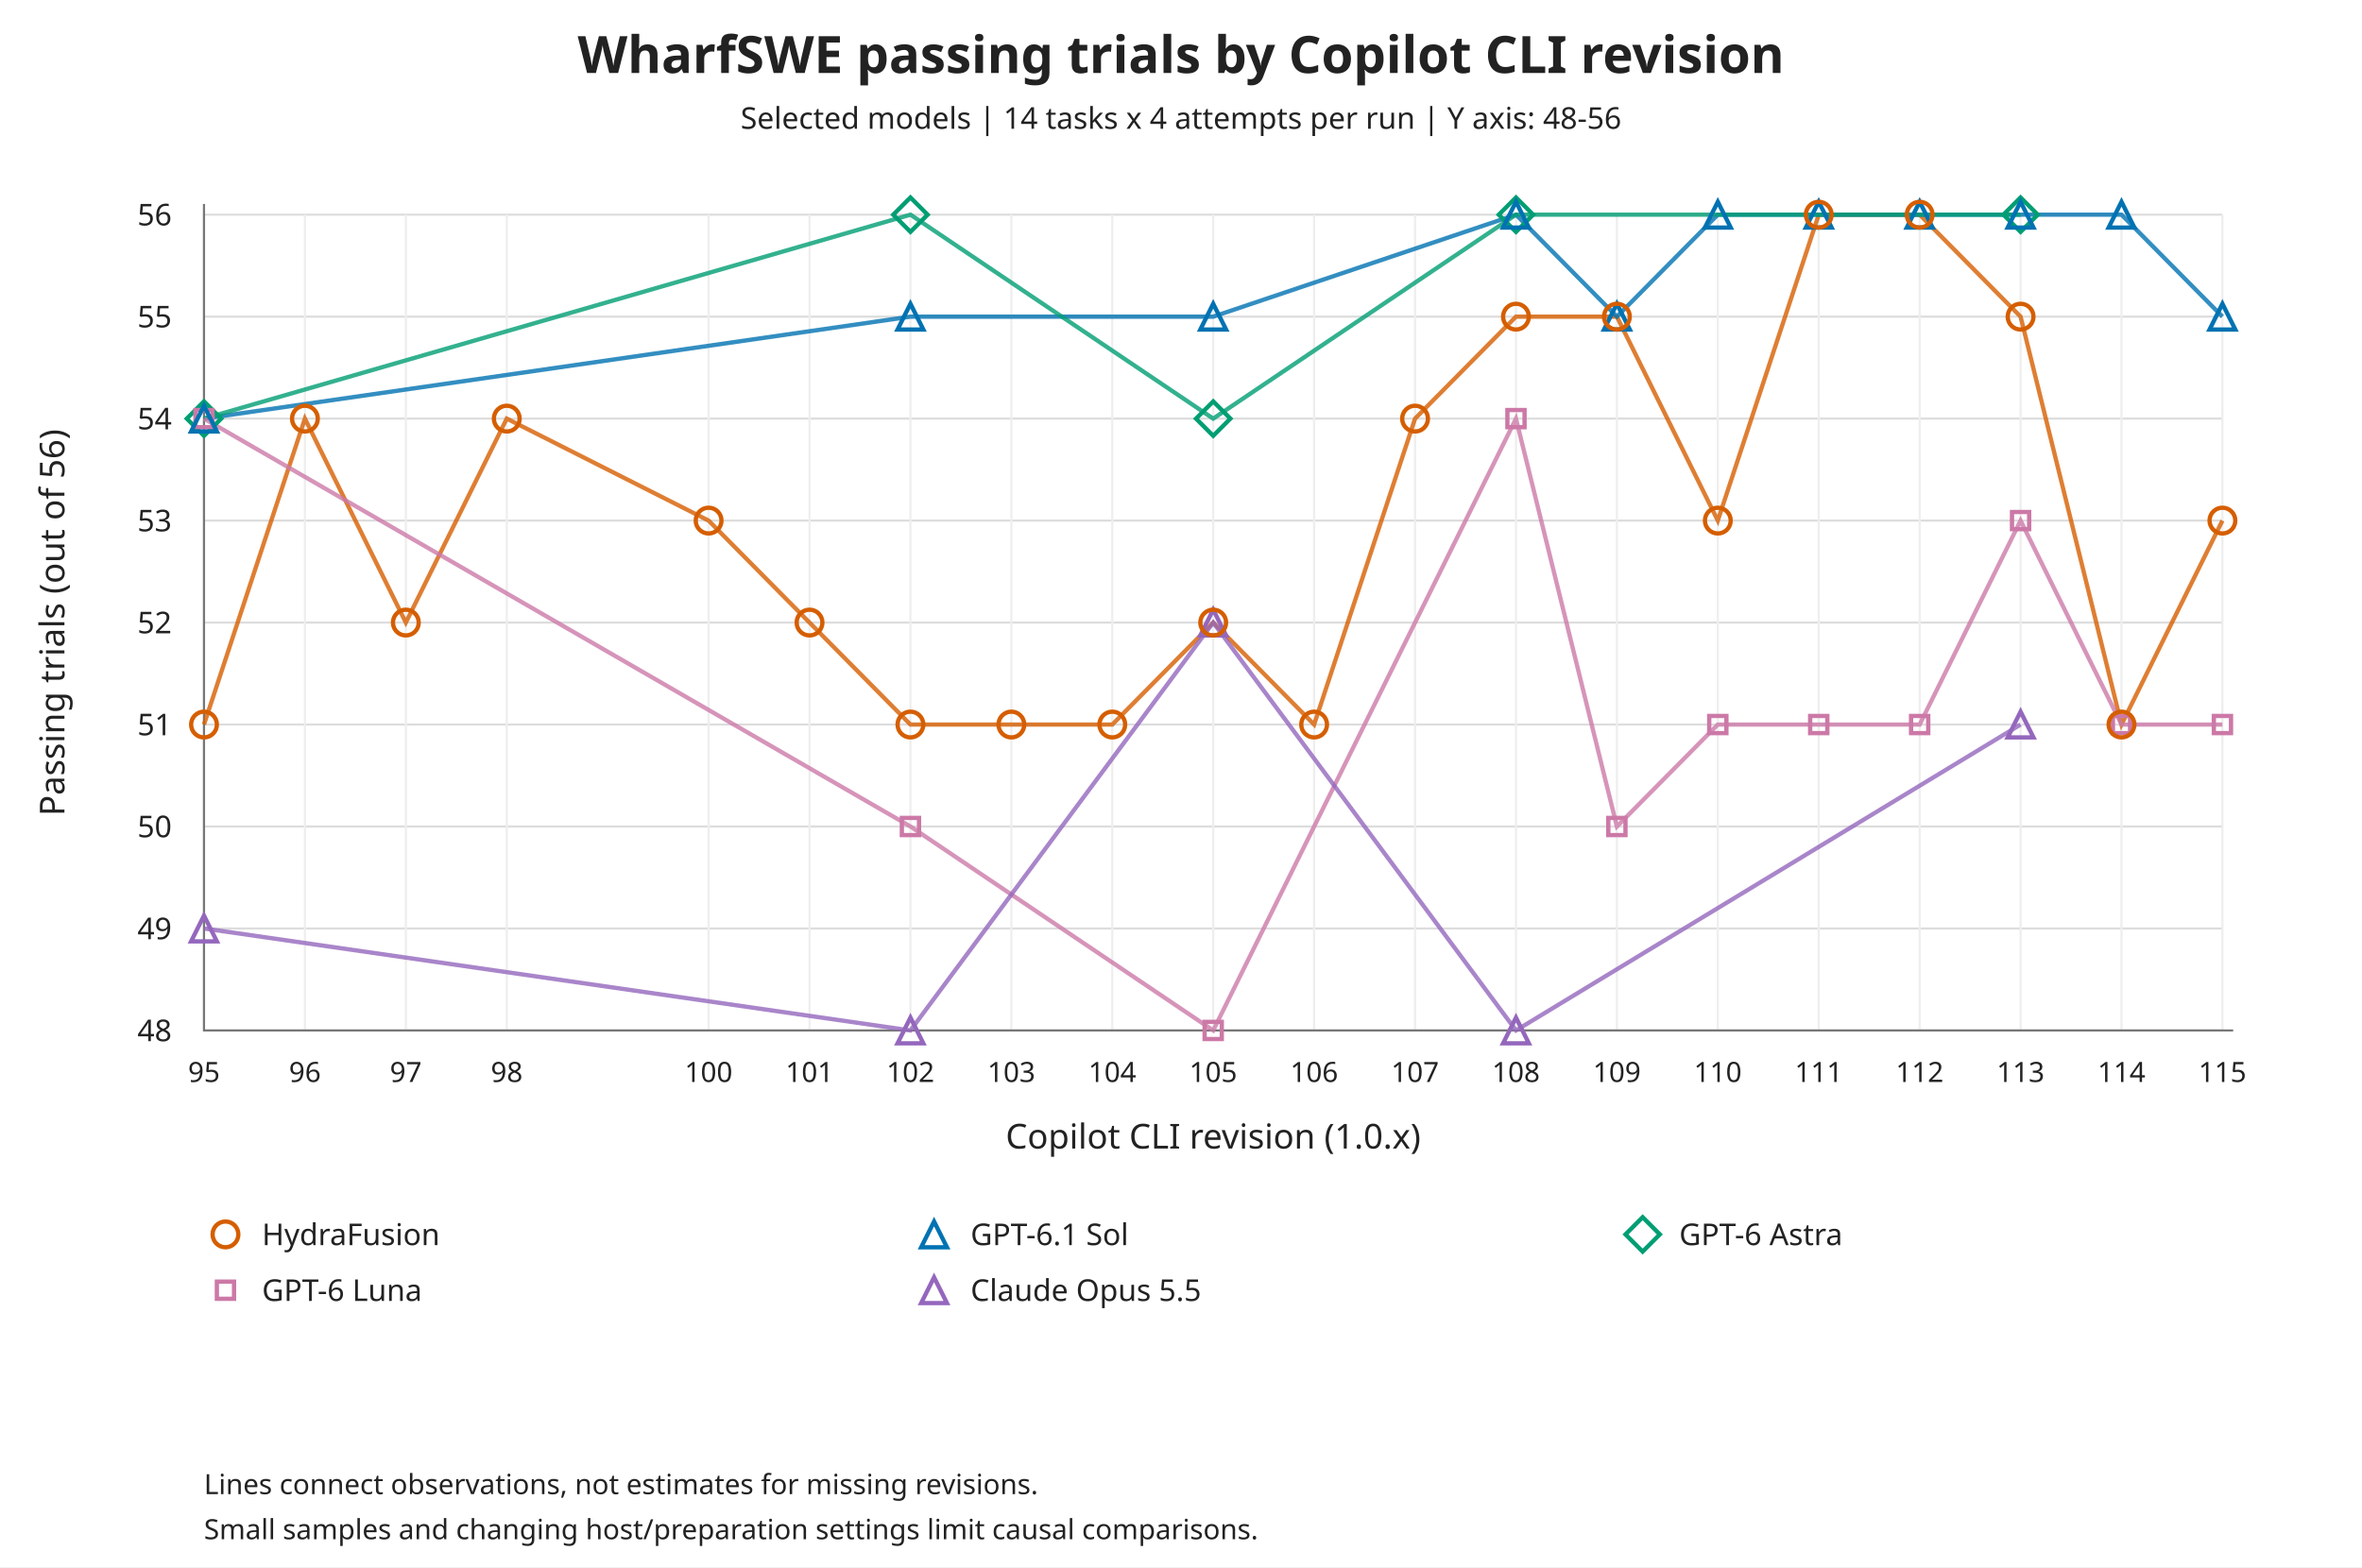
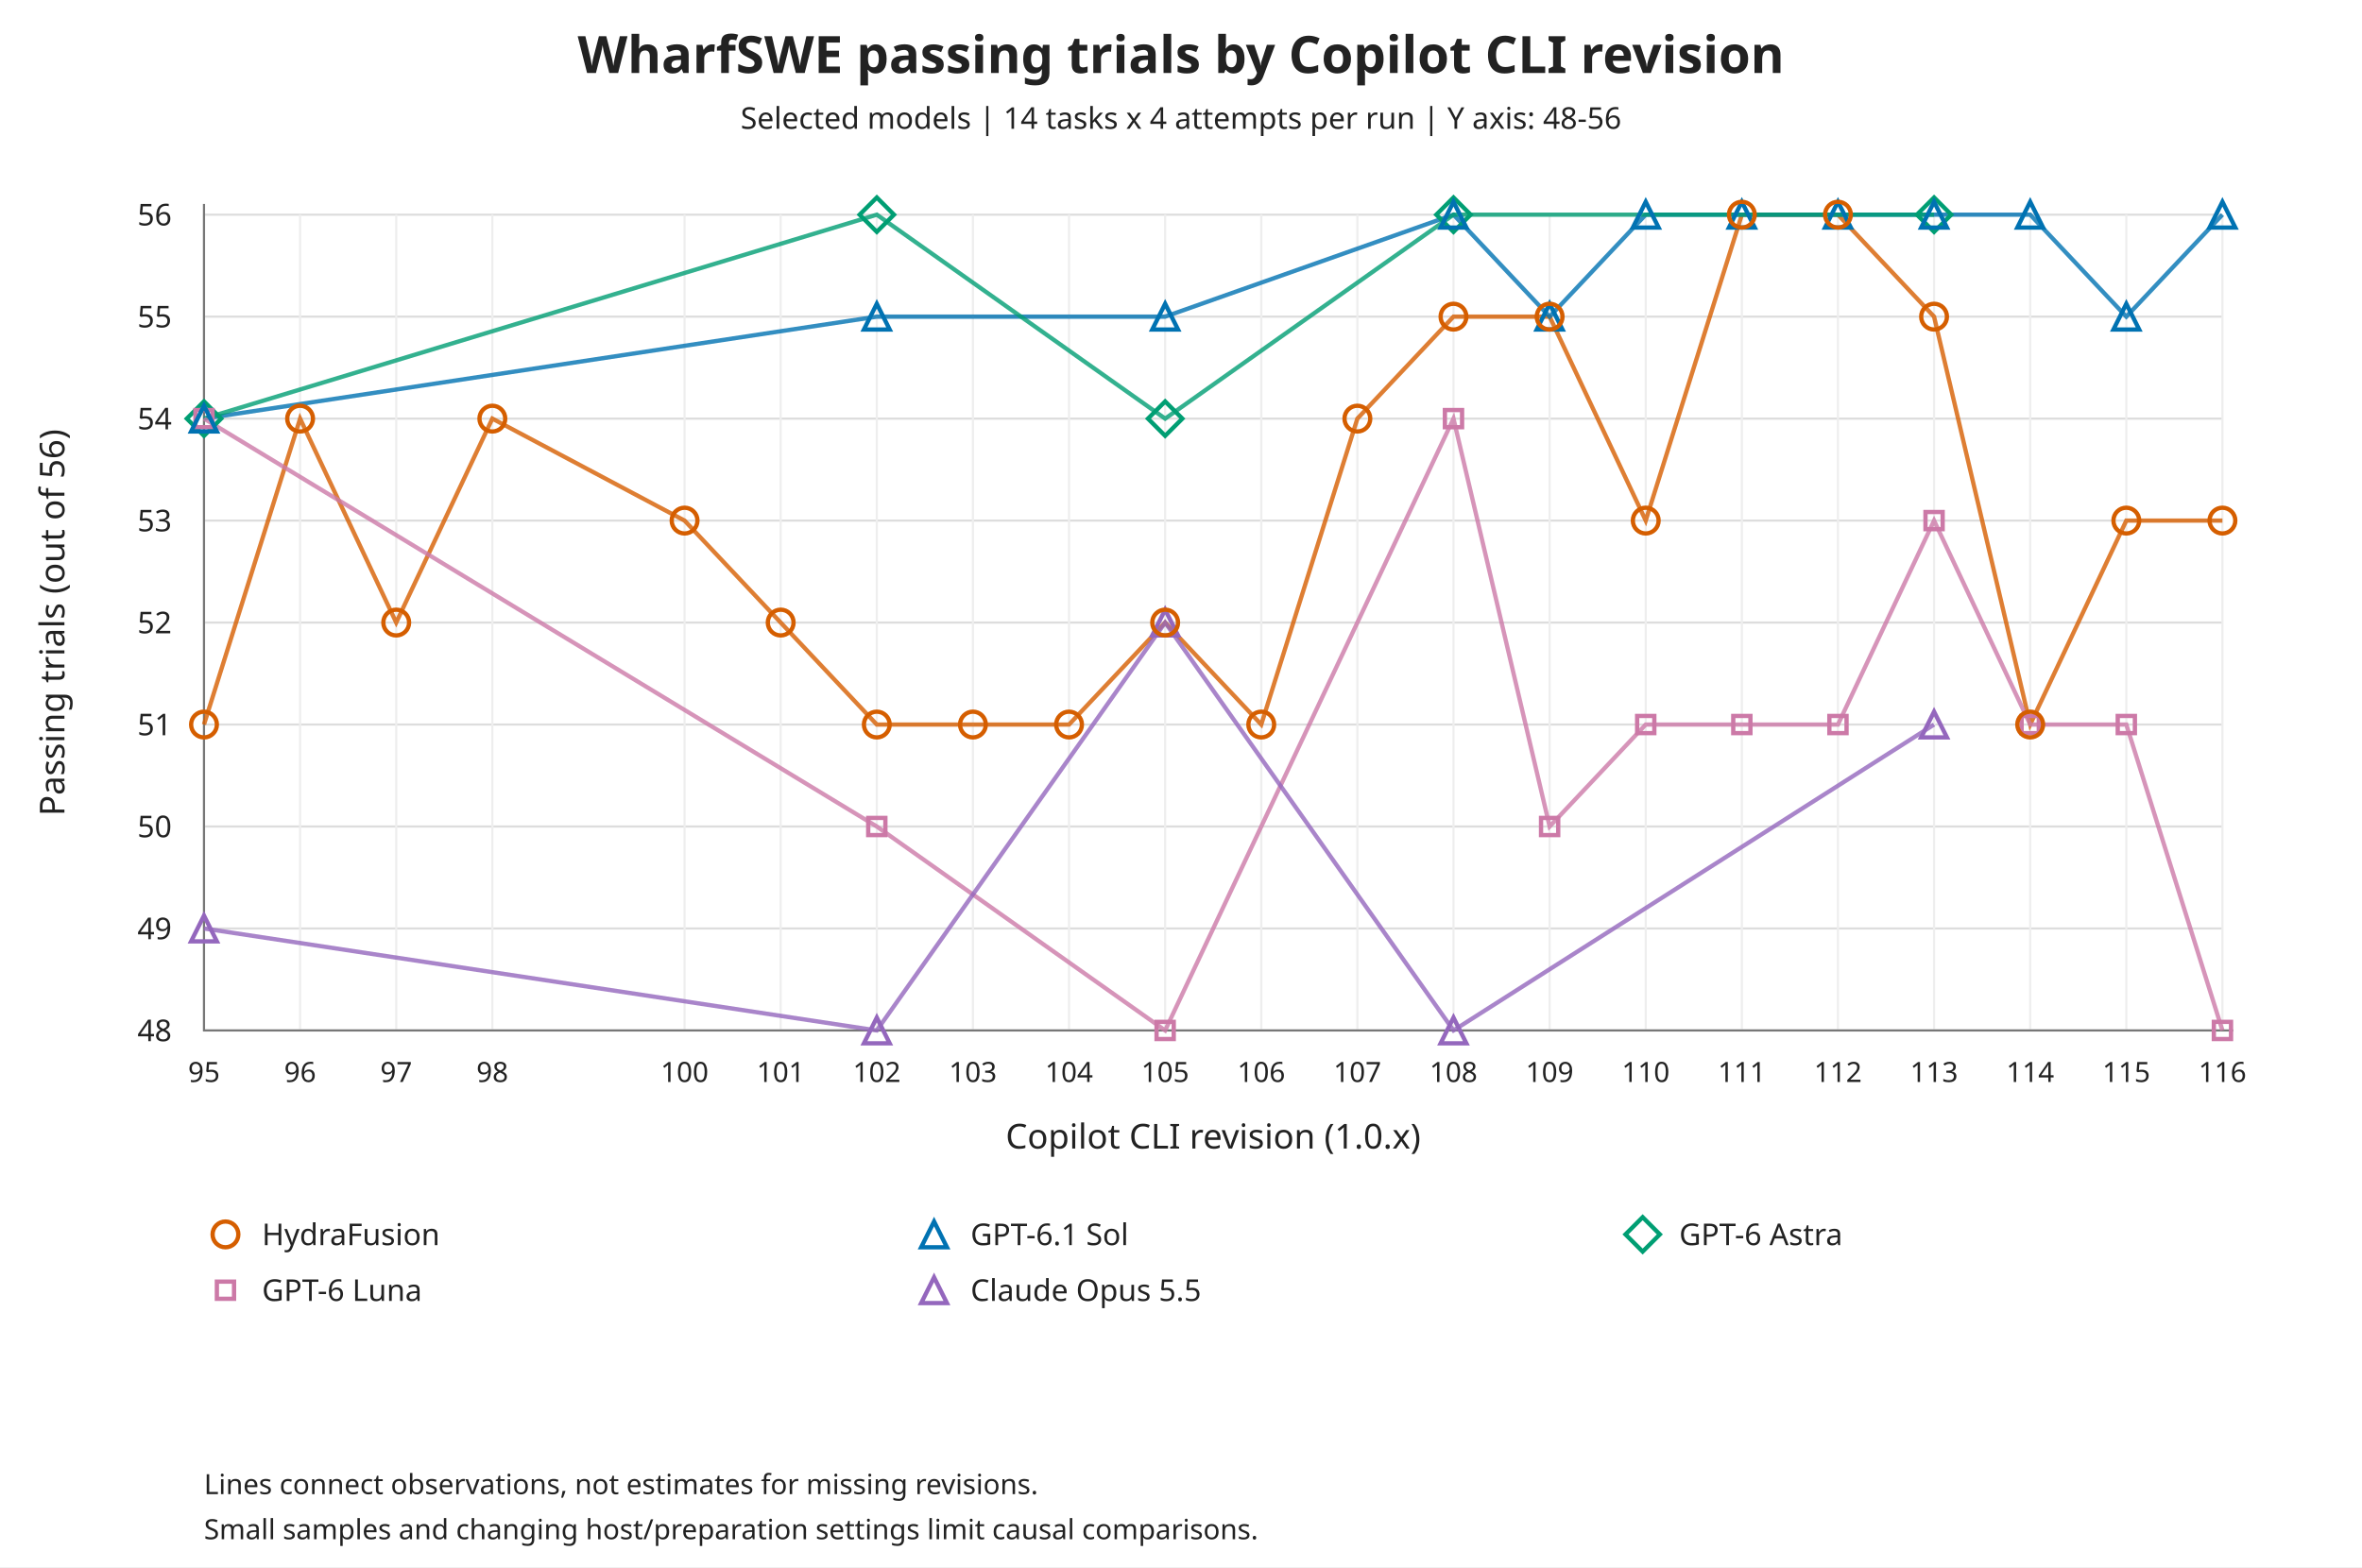
<svg xmlns="http://www.w3.org/2000/svg" width="1100" height="730" viewBox="0 0 1100 730" role="img" aria-labelledby="title description">
  <rect width="1100" height="730" fill="white" />
  <g font-family="sans-serif" fill="#222222">
    <text x="550" y="34" text-anchor="middle" font-size="24" font-weight="bold">WharfSWE passing trials by Copilot CLI revision</text>
    <text x="550" y="60" text-anchor="middle" font-size="14">Selected models | 14 tasks x 4 attempts per run | Y axis: 48-56</text>
    <path d="M95 480.00H1035" stroke="#dddddd" />
    <text x="80" y="485.00" text-anchor="end" font-size="14">48</text>
    <path d="M95 432.50H1035" stroke="#dddddd" />
    <text x="80" y="437.50" text-anchor="end" font-size="14">49</text>
    <path d="M95 385.00H1035" stroke="#dddddd" />
    <text x="80" y="390.00" text-anchor="end" font-size="14">50</text>
    <path d="M95 337.50H1035" stroke="#dddddd" />
    <text x="80" y="342.50" text-anchor="end" font-size="14">51</text>
    <path d="M95 290.00H1035" stroke="#dddddd" />
    <text x="80" y="295.00" text-anchor="end" font-size="14">52</text>
    <path d="M95 242.50H1035" stroke="#dddddd" />
    <text x="80" y="247.50" text-anchor="end" font-size="14">53</text>
    <path d="M95 195.00H1035" stroke="#dddddd" />
    <text x="80" y="200.00" text-anchor="end" font-size="14">54</text>
    <path d="M95 147.50H1035" stroke="#dddddd" />
    <text x="80" y="152.50" text-anchor="end" font-size="14">55</text>
    <path d="M95 100.00H1035" stroke="#dddddd" />
    <text x="80" y="105.00" text-anchor="end" font-size="14">56</text>
    <path d="M95.00 100V480" stroke="#eeeeee" />
    <text x="95.00" y="504" text-anchor="middle" font-size="13">95</text>
-     <path d="M142.00 100V480" stroke="#eeeeee" />
-     <text x="142.00" y="504" text-anchor="middle" font-size="13">96</text>
-     <path d="M189.00 100V480" stroke="#eeeeee" />
-     <text x="189.00" y="504" text-anchor="middle" font-size="13">97</text>
-     <path d="M236.00 100V480" stroke="#eeeeee" />
-     <text x="236.00" y="504" text-anchor="middle" font-size="13">98</text>
-     <path d="M330.00 100V480" stroke="#eeeeee" />
-     <text x="330.00" y="504" text-anchor="middle" font-size="13">100</text>
-     <path d="M377.00 100V480" stroke="#eeeeee" />
-     <text x="377.00" y="504" text-anchor="middle" font-size="13">101</text>
-     <path d="M424.00 100V480" stroke="#eeeeee" />
-     <text x="424.00" y="504" text-anchor="middle" font-size="13">102</text>
-     <path d="M471.00 100V480" stroke="#eeeeee" />
-     <text x="471.00" y="504" text-anchor="middle" font-size="13">103</text>
-     <path d="M518.00 100V480" stroke="#eeeeee" />
-     <text x="518.00" y="504" text-anchor="middle" font-size="13">104</text>
-     <path d="M565.00 100V480" stroke="#eeeeee" />
-     <text x="565.00" y="504" text-anchor="middle" font-size="13">105</text>
-     <path d="M612.00 100V480" stroke="#eeeeee" />
-     <text x="612.00" y="504" text-anchor="middle" font-size="13">106</text>
-     <path d="M659.00 100V480" stroke="#eeeeee" />
-     <text x="659.00" y="504" text-anchor="middle" font-size="13">107</text>
-     <path d="M706.00 100V480" stroke="#eeeeee" />
-     <text x="706.00" y="504" text-anchor="middle" font-size="13">108</text>
-     <path d="M753.00 100V480" stroke="#eeeeee" />
-     <text x="753.00" y="504" text-anchor="middle" font-size="13">109</text>
-     <path d="M800.00 100V480" stroke="#eeeeee" />
-     <text x="800.00" y="504" text-anchor="middle" font-size="13">110</text>
-     <path d="M847.00 100V480" stroke="#eeeeee" />
-     <text x="847.00" y="504" text-anchor="middle" font-size="13">111</text>
-     <path d="M894.00 100V480" stroke="#eeeeee" />
-     <text x="894.00" y="504" text-anchor="middle" font-size="13">112</text>
-     <path d="M941.00 100V480" stroke="#eeeeee" />
-     <text x="941.00" y="504" text-anchor="middle" font-size="13">113</text>
-     <path d="M988.00 100V480" stroke="#eeeeee" />
-     <text x="988.00" y="504" text-anchor="middle" font-size="13">114</text>
+     <path d="M139.76 100V480" stroke="#eeeeee" />
+     <text x="139.76" y="504" text-anchor="middle" font-size="13">96</text>
+     <path d="M184.52 100V480" stroke="#eeeeee" />
+     <text x="184.52" y="504" text-anchor="middle" font-size="13">97</text>
+     <path d="M229.29 100V480" stroke="#eeeeee" />
+     <text x="229.29" y="504" text-anchor="middle" font-size="13">98</text>
+     <path d="M318.81 100V480" stroke="#eeeeee" />
+     <text x="318.81" y="504" text-anchor="middle" font-size="13">100</text>
+     <path d="M363.57 100V480" stroke="#eeeeee" />
+     <text x="363.57" y="504" text-anchor="middle" font-size="13">101</text>
+     <path d="M408.33 100V480" stroke="#eeeeee" />
+     <text x="408.33" y="504" text-anchor="middle" font-size="13">102</text>
+     <path d="M453.10 100V480" stroke="#eeeeee" />
+     <text x="453.10" y="504" text-anchor="middle" font-size="13">103</text>
+     <path d="M497.86 100V480" stroke="#eeeeee" />
+     <text x="497.86" y="504" text-anchor="middle" font-size="13">104</text>
+     <path d="M542.62 100V480" stroke="#eeeeee" />
+     <text x="542.62" y="504" text-anchor="middle" font-size="13">105</text>
+     <path d="M587.38 100V480" stroke="#eeeeee" />
+     <text x="587.38" y="504" text-anchor="middle" font-size="13">106</text>
+     <path d="M632.14 100V480" stroke="#eeeeee" />
+     <text x="632.14" y="504" text-anchor="middle" font-size="13">107</text>
+     <path d="M676.90 100V480" stroke="#eeeeee" />
+     <text x="676.90" y="504" text-anchor="middle" font-size="13">108</text>
+     <path d="M721.67 100V480" stroke="#eeeeee" />
+     <text x="721.67" y="504" text-anchor="middle" font-size="13">109</text>
+     <path d="M766.43 100V480" stroke="#eeeeee" />
+     <text x="766.43" y="504" text-anchor="middle" font-size="13">110</text>
+     <path d="M811.19 100V480" stroke="#eeeeee" />
+     <text x="811.19" y="504" text-anchor="middle" font-size="13">111</text>
+     <path d="M855.95 100V480" stroke="#eeeeee" />
+     <text x="855.95" y="504" text-anchor="middle" font-size="13">112</text>
+     <path d="M900.71 100V480" stroke="#eeeeee" />
+     <text x="900.71" y="504" text-anchor="middle" font-size="13">113</text>
+     <path d="M945.48 100V480" stroke="#eeeeee" />
+     <text x="945.48" y="504" text-anchor="middle" font-size="13">114</text>
+     <path d="M990.24 100V480" stroke="#eeeeee" />
+     <text x="990.24" y="504" text-anchor="middle" font-size="13">115</text>
    <path d="M1035.00 100V480" stroke="#eeeeee" />
-     <text x="1035.00" y="504" text-anchor="middle" font-size="13">115</text>
+     <text x="1035.00" y="504" text-anchor="middle" font-size="13">116</text>
    <path d="M95 95V480H1040" fill="none" stroke="#777777" />
    <text x="565" y="535" text-anchor="middle" font-size="16">Copilot CLI revision (1.0.x)</text>
    <text transform="translate(30 290) rotate(-90)" text-anchor="middle" font-size="16">Passing trials (out of 56)</text>
-     <polyline data-model="hydrafusion" points="95.00,337.50 142.00,195.00 189.00,290.00 236.00,195.00 330.00,242.50 377.00,290.00 424.00,337.50 471.00,337.50 518.00,337.50 565.00,290.00 612.00,337.50 659.00,195.00 706.00,147.50 753.00,147.50 800.00,242.50 847.00,100.00 894.00,100.00 941.00,147.50 988.00,337.50 1035.00,242.50" fill="none" stroke="#d55e00" stroke-width="2" stroke-opacity="0.8" />
-     <polyline data-model="gpt-6.1-sol" points="95.00,195.00 424.00,147.50 565.00,147.50 706.00,100.00 753.00,147.50 800.00,100.00 847.00,100.00 894.00,100.00 941.00,100.00 988.00,100.00 1035.00,147.50" fill="none" stroke="#0072b2" stroke-width="2" stroke-opacity="0.8" />
-     <polyline data-model="gpt-6-astra" points="95.00,195.00 424.00,100.00 565.00,195.00 706.00,100.00 941.00,100.00" fill="none" stroke="#009e73" stroke-width="2" stroke-opacity="0.8" />
-     <polyline data-model="gpt-6-luna" points="95.00,195.00 424.00,385.00 565.00,480.00 706.00,195.00 753.00,385.00 800.00,337.50 847.00,337.50 894.00,337.50 941.00,242.50 988.00,337.50 1035.00,337.50" fill="none" stroke="#cc79a7" stroke-width="2" stroke-opacity="0.8" />
-     <polyline data-model="claude-opus-5.5" points="95.00,432.50 424.00,480.00 565.00,290.00 706.00,480.00 941.00,337.50" fill="none" stroke="#9467bd" stroke-width="2" stroke-opacity="0.8" />
-     <g data-arm="copilot-claude-opus-5.5-default-1.0.102" data-revision="102" data-passes="48" data-trials="56" data-metric="passes" data-value="48" data-costed-trials="56" transform="translate(424.00 480.00)">
-       <polygon points="0,-6 6,6 -6,6" fill="none" stroke="#9467bd" stroke-width="2" />
-     </g>
-     <g data-arm="copilot-claude-opus-5.5-default-1.0.105" data-revision="105" data-passes="52" data-trials="56" data-metric="passes" data-value="52" data-costed-trials="56" transform="translate(565.00 290.00)">
-       <polygon points="0,-6 6,6 -6,6" fill="none" stroke="#9467bd" stroke-width="2" />
-     </g>
-     <g data-arm="copilot-claude-opus-5.5-default-1.0.108" data-revision="108" data-passes="48" data-trials="56" data-metric="passes" data-value="48" data-costed-trials="56" transform="translate(706.00 480.00)">
-       <polygon points="0,-6 6,6 -6,6" fill="none" stroke="#9467bd" stroke-width="2" />
-     </g>
-     <g data-arm="copilot-claude-opus-5.5-default-1.0.113" data-revision="113" data-passes="51" data-trials="56" data-metric="passes" data-value="51" data-costed-trials="56" transform="translate(941.00 337.50)">
+     <polyline data-model="hydrafusion" points="95.00,337.50 139.76,195.00 184.52,290.00 229.29,195.00 318.81,242.50 363.57,290.00 408.33,337.50 453.10,337.50 497.86,337.50 542.62,290.00 587.38,337.50 632.14,195.00 676.90,147.50 721.67,147.50 766.43,242.50 811.19,100.00 855.95,100.00 900.71,147.50 945.48,337.50 990.24,242.50 1035.00,242.50" fill="none" stroke="#d55e00" stroke-width="2" stroke-opacity="0.8" />
+     <polyline data-model="gpt-6.1-sol" points="95.00,195.00 408.33,147.50 542.62,147.50 676.90,100.00 721.67,147.50 766.43,100.00 811.19,100.00 855.95,100.00 900.71,100.00 945.48,100.00 990.24,147.50 1035.00,100.00" fill="none" stroke="#0072b2" stroke-width="2" stroke-opacity="0.8" />
+     <polyline data-model="gpt-6-astra" points="95.00,195.00 408.33,100.00 542.62,195.00 676.90,100.00 900.71,100.00" fill="none" stroke="#009e73" stroke-width="2" stroke-opacity="0.8" />
+     <polyline data-model="gpt-6-luna" points="95.00,195.00 408.33,385.00 542.62,480.00 676.90,195.00 721.67,385.00 766.43,337.50 811.19,337.50 855.95,337.50 900.71,242.50 945.48,337.50 990.24,337.50 1035.00,480.00" fill="none" stroke="#cc79a7" stroke-width="2" stroke-opacity="0.8" />
+     <polyline data-model="claude-opus-5.5" points="95.00,432.50 408.33,480.00 542.62,290.00 676.90,480.00 900.71,337.50" fill="none" stroke="#9467bd" stroke-width="2" stroke-opacity="0.8" />
+     <g data-arm="copilot-claude-opus-5.5-default-1.0.102" data-revision="102" data-passes="48" data-trials="56" data-metric="passes" data-value="48" data-costed-trials="56" transform="translate(408.33 480.00)">
+       <polygon points="0,-6 6,6 -6,6" fill="none" stroke="#9467bd" stroke-width="2" />
+     </g>
+     <g data-arm="copilot-claude-opus-5.5-default-1.0.105" data-revision="105" data-passes="52" data-trials="56" data-metric="passes" data-value="52" data-costed-trials="56" transform="translate(542.62 290.00)">
+       <polygon points="0,-6 6,6 -6,6" fill="none" stroke="#9467bd" stroke-width="2" />
+     </g>
+     <g data-arm="copilot-claude-opus-5.5-default-1.0.108" data-revision="108" data-passes="48" data-trials="56" data-metric="passes" data-value="48" data-costed-trials="56" transform="translate(676.90 480.00)">
+       <polygon points="0,-6 6,6 -6,6" fill="none" stroke="#9467bd" stroke-width="2" />
+     </g>
+     <g data-arm="copilot-claude-opus-5.5-default-1.0.113" data-revision="113" data-passes="51" data-trials="56" data-metric="passes" data-value="51" data-costed-trials="56" transform="translate(900.71 337.50)">
      <polygon points="0,-6 6,6 -6,6" fill="none" stroke="#9467bd" stroke-width="2" />
    </g>
    <g data-arm="copilot-claude-opus-5.5-default-1.0.95" data-revision="95" data-passes="49" data-trials="56" data-metric="passes" data-value="49" data-costed-trials="56" transform="translate(95.00 432.50)">
      <polygon points="0,-6 6,6 -6,6" fill="none" stroke="#9467bd" stroke-width="2" />
    </g>
-     <g data-arm="copilot-gpt-6-astra-default-1.0.102" data-revision="102" data-passes="56" data-trials="56" data-metric="passes" data-value="56" data-costed-trials="56" transform="translate(424.00 100.00)">
-       <polygon points="0,-8 8,0 0,8 -8,0" fill="none" stroke="#009e73" stroke-width="2" />
-     </g>
-     <g data-arm="copilot-gpt-6-astra-default-1.0.105" data-revision="105" data-passes="54" data-trials="56" data-metric="passes" data-value="54" data-costed-trials="56" transform="translate(565.00 195.00)">
-       <polygon points="0,-8 8,0 0,8 -8,0" fill="none" stroke="#009e73" stroke-width="2" />
-     </g>
-     <g data-arm="copilot-gpt-6-astra-default-1.0.108" data-revision="108" data-passes="56" data-trials="56" data-metric="passes" data-value="56" data-costed-trials="56" transform="translate(706.00 100.00)">
-       <polygon points="0,-8 8,0 0,8 -8,0" fill="none" stroke="#009e73" stroke-width="2" />
-     </g>
-     <g data-arm="copilot-gpt-6-astra-default-1.0.113" data-revision="113" data-passes="56" data-trials="56" data-metric="passes" data-value="56" data-costed-trials="56" transform="translate(941.00 100.00)">
+     <g data-arm="copilot-gpt-6-astra-default-1.0.102" data-revision="102" data-passes="56" data-trials="56" data-metric="passes" data-value="56" data-costed-trials="56" transform="translate(408.33 100.00)">
+       <polygon points="0,-8 8,0 0,8 -8,0" fill="none" stroke="#009e73" stroke-width="2" />
+     </g>
+     <g data-arm="copilot-gpt-6-astra-default-1.0.105" data-revision="105" data-passes="54" data-trials="56" data-metric="passes" data-value="54" data-costed-trials="56" transform="translate(542.62 195.00)">
+       <polygon points="0,-8 8,0 0,8 -8,0" fill="none" stroke="#009e73" stroke-width="2" />
+     </g>
+     <g data-arm="copilot-gpt-6-astra-default-1.0.108" data-revision="108" data-passes="56" data-trials="56" data-metric="passes" data-value="56" data-costed-trials="56" transform="translate(676.90 100.00)">
+       <polygon points="0,-8 8,0 0,8 -8,0" fill="none" stroke="#009e73" stroke-width="2" />
+     </g>
+     <g data-arm="copilot-gpt-6-astra-default-1.0.113" data-revision="113" data-passes="56" data-trials="56" data-metric="passes" data-value="56" data-costed-trials="56" transform="translate(900.71 100.00)">
      <polygon points="0,-8 8,0 0,8 -8,0" fill="none" stroke="#009e73" stroke-width="2" />
    </g>
    <g data-arm="copilot-gpt-6-astra-default-1.0.95" data-revision="95" data-passes="54" data-trials="56" data-metric="passes" data-value="54" data-costed-trials="56" transform="translate(95.00 195.00)">
      <polygon points="0,-8 8,0 0,8 -8,0" fill="none" stroke="#009e73" stroke-width="2" />
    </g>
-     <g data-arm="copilot-gpt-6-luna-default-1.0.102" data-revision="102" data-passes="50" data-trials="56" data-metric="passes" data-value="50" data-costed-trials="56" transform="translate(424.00 385.00)">
-       <rect x="-4" y="-4" width="8" height="8" fill="none" stroke="#cc79a7" stroke-width="2" />
-     </g>
-     <g data-arm="copilot-gpt-6-luna-default-1.0.105" data-revision="105" data-passes="48" data-trials="56" data-metric="passes" data-value="48" data-costed-trials="56" transform="translate(565.00 480.00)">
-       <rect x="-4" y="-4" width="8" height="8" fill="none" stroke="#cc79a7" stroke-width="2" />
-     </g>
-     <g data-arm="copilot-gpt-6-luna-default-1.0.108" data-revision="108" data-passes="54" data-trials="56" data-metric="passes" data-value="54" data-costed-trials="56" transform="translate(706.00 195.00)">
-       <rect x="-4" y="-4" width="8" height="8" fill="none" stroke="#cc79a7" stroke-width="2" />
-     </g>
-     <g data-arm="copilot-gpt-6-luna-default-1.0.109" data-revision="109" data-passes="50" data-trials="56" data-metric="passes" data-value="50" data-costed-trials="56" transform="translate(753.00 385.00)">
-       <rect x="-4" y="-4" width="8" height="8" fill="none" stroke="#cc79a7" stroke-width="2" />
-     </g>
-     <g data-arm="copilot-gpt-6-luna-default-1.0.110" data-revision="110" data-passes="51" data-trials="56" data-metric="passes" data-value="51" data-costed-trials="56" transform="translate(800.00 337.50)">
-       <rect x="-4" y="-4" width="8" height="8" fill="none" stroke="#cc79a7" stroke-width="2" />
-     </g>
-     <g data-arm="copilot-gpt-6-luna-default-1.0.111" data-revision="111" data-passes="51" data-trials="56" data-metric="passes" data-value="51" data-costed-trials="56" transform="translate(847.00 337.50)">
-       <rect x="-4" y="-4" width="8" height="8" fill="none" stroke="#cc79a7" stroke-width="2" />
-     </g>
-     <g data-arm="copilot-gpt-6-luna-default-1.0.112" data-revision="112" data-passes="51" data-trials="56" data-metric="passes" data-value="51" data-costed-trials="56" transform="translate(894.00 337.50)">
-       <rect x="-4" y="-4" width="8" height="8" fill="none" stroke="#cc79a7" stroke-width="2" />
-     </g>
-     <g data-arm="copilot-gpt-6-luna-default-1.0.113" data-revision="113" data-passes="53" data-trials="56" data-metric="passes" data-value="53" data-costed-trials="56" transform="translate(941.00 242.50)">
-       <rect x="-4" y="-4" width="8" height="8" fill="none" stroke="#cc79a7" stroke-width="2" />
-     </g>
-     <g data-arm="copilot-gpt-6-luna-default-1.0.114" data-revision="114" data-passes="51" data-trials="56" data-metric="passes" data-value="51" data-costed-trials="56" transform="translate(988.00 337.50)">
-       <rect x="-4" y="-4" width="8" height="8" fill="none" stroke="#cc79a7" stroke-width="2" />
-     </g>
-     <g data-arm="copilot-gpt-6-luna-default-1.0.115" data-revision="115" data-passes="51" data-trials="56" data-metric="passes" data-value="51" data-costed-trials="56" transform="translate(1035.00 337.50)">
+     <g data-arm="copilot-gpt-6-luna-default-1.0.102" data-revision="102" data-passes="50" data-trials="56" data-metric="passes" data-value="50" data-costed-trials="56" transform="translate(408.33 385.00)">
+       <rect x="-4" y="-4" width="8" height="8" fill="none" stroke="#cc79a7" stroke-width="2" />
+     </g>
+     <g data-arm="copilot-gpt-6-luna-default-1.0.105" data-revision="105" data-passes="48" data-trials="56" data-metric="passes" data-value="48" data-costed-trials="56" transform="translate(542.62 480.00)">
+       <rect x="-4" y="-4" width="8" height="8" fill="none" stroke="#cc79a7" stroke-width="2" />
+     </g>
+     <g data-arm="copilot-gpt-6-luna-default-1.0.108" data-revision="108" data-passes="54" data-trials="56" data-metric="passes" data-value="54" data-costed-trials="56" transform="translate(676.90 195.00)">
+       <rect x="-4" y="-4" width="8" height="8" fill="none" stroke="#cc79a7" stroke-width="2" />
+     </g>
+     <g data-arm="copilot-gpt-6-luna-default-1.0.109" data-revision="109" data-passes="50" data-trials="56" data-metric="passes" data-value="50" data-costed-trials="56" transform="translate(721.67 385.00)">
+       <rect x="-4" y="-4" width="8" height="8" fill="none" stroke="#cc79a7" stroke-width="2" />
+     </g>
+     <g data-arm="copilot-gpt-6-luna-default-1.0.110" data-revision="110" data-passes="51" data-trials="56" data-metric="passes" data-value="51" data-costed-trials="56" transform="translate(766.43 337.50)">
+       <rect x="-4" y="-4" width="8" height="8" fill="none" stroke="#cc79a7" stroke-width="2" />
+     </g>
+     <g data-arm="copilot-gpt-6-luna-default-1.0.111" data-revision="111" data-passes="51" data-trials="56" data-metric="passes" data-value="51" data-costed-trials="56" transform="translate(811.19 337.50)">
+       <rect x="-4" y="-4" width="8" height="8" fill="none" stroke="#cc79a7" stroke-width="2" />
+     </g>
+     <g data-arm="copilot-gpt-6-luna-default-1.0.112" data-revision="112" data-passes="51" data-trials="56" data-metric="passes" data-value="51" data-costed-trials="56" transform="translate(855.95 337.50)">
+       <rect x="-4" y="-4" width="8" height="8" fill="none" stroke="#cc79a7" stroke-width="2" />
+     </g>
+     <g data-arm="copilot-gpt-6-luna-default-1.0.113" data-revision="113" data-passes="53" data-trials="56" data-metric="passes" data-value="53" data-costed-trials="56" transform="translate(900.71 242.50)">
+       <rect x="-4" y="-4" width="8" height="8" fill="none" stroke="#cc79a7" stroke-width="2" />
+     </g>
+     <g data-arm="copilot-gpt-6-luna-default-1.0.114" data-revision="114" data-passes="51" data-trials="56" data-metric="passes" data-value="51" data-costed-trials="56" transform="translate(945.48 337.50)">
+       <rect x="-4" y="-4" width="8" height="8" fill="none" stroke="#cc79a7" stroke-width="2" />
+     </g>
+     <g data-arm="copilot-gpt-6-luna-default-1.0.115" data-revision="115" data-passes="51" data-trials="56" data-metric="passes" data-value="51" data-costed-trials="56" transform="translate(990.24 337.50)">
+       <rect x="-4" y="-4" width="8" height="8" fill="none" stroke="#cc79a7" stroke-width="2" />
+     </g>
+     <g data-arm="copilot-gpt-6-luna-default-1.0.116" data-revision="116" data-passes="48" data-trials="56" data-metric="passes" data-value="48" data-costed-trials="56" transform="translate(1035.00 480.00)">
      <rect x="-4" y="-4" width="8" height="8" fill="none" stroke="#cc79a7" stroke-width="2" />
    </g>
    <g data-arm="copilot-gpt-6-luna-default-1.0.95" data-revision="95" data-passes="54" data-trials="56" data-metric="passes" data-value="54" data-costed-trials="56" transform="translate(95.00 195.00)">
      <rect x="-4" y="-4" width="8" height="8" fill="none" stroke="#cc79a7" stroke-width="2" />
    </g>
-     <g data-arm="copilot-gpt-6.1-sol-default-1.0.102" data-revision="102" data-passes="55" data-trials="56" data-metric="passes" data-value="55" data-costed-trials="56" transform="translate(424.00 147.50)">
-       <polygon points="0,-6 6,6 -6,6" fill="none" stroke="#0072b2" stroke-width="2" />
-     </g>
-     <g data-arm="copilot-gpt-6.1-sol-default-1.0.105" data-revision="105" data-passes="55" data-trials="56" data-metric="passes" data-value="55" data-costed-trials="56" transform="translate(565.00 147.50)">
-       <polygon points="0,-6 6,6 -6,6" fill="none" stroke="#0072b2" stroke-width="2" />
-     </g>
-     <g data-arm="copilot-gpt-6.1-sol-default-1.0.108" data-revision="108" data-passes="56" data-trials="56" data-metric="passes" data-value="56" data-costed-trials="56" transform="translate(706.00 100.00)">
-       <polygon points="0,-6 6,6 -6,6" fill="none" stroke="#0072b2" stroke-width="2" />
-     </g>
-     <g data-arm="copilot-gpt-6.1-sol-default-1.0.109" data-revision="109" data-passes="55" data-trials="56" data-metric="passes" data-value="55" data-costed-trials="56" transform="translate(753.00 147.50)">
-       <polygon points="0,-6 6,6 -6,6" fill="none" stroke="#0072b2" stroke-width="2" />
-     </g>
-     <g data-arm="copilot-gpt-6.1-sol-default-1.0.110" data-revision="110" data-passes="56" data-trials="56" data-metric="passes" data-value="56" data-costed-trials="56" transform="translate(800.00 100.00)">
-       <polygon points="0,-6 6,6 -6,6" fill="none" stroke="#0072b2" stroke-width="2" />
-     </g>
-     <g data-arm="copilot-gpt-6.1-sol-default-1.0.111" data-revision="111" data-passes="56" data-trials="56" data-metric="passes" data-value="56" data-costed-trials="56" transform="translate(847.00 100.00)">
-       <polygon points="0,-6 6,6 -6,6" fill="none" stroke="#0072b2" stroke-width="2" />
-     </g>
-     <g data-arm="copilot-gpt-6.1-sol-default-1.0.112" data-revision="112" data-passes="56" data-trials="56" data-metric="passes" data-value="56" data-costed-trials="56" transform="translate(894.00 100.00)">
-       <polygon points="0,-6 6,6 -6,6" fill="none" stroke="#0072b2" stroke-width="2" />
-     </g>
-     <g data-arm="copilot-gpt-6.1-sol-default-1.0.113" data-revision="113" data-passes="56" data-trials="56" data-metric="passes" data-value="56" data-costed-trials="56" transform="translate(941.00 100.00)">
-       <polygon points="0,-6 6,6 -6,6" fill="none" stroke="#0072b2" stroke-width="2" />
-     </g>
-     <g data-arm="copilot-gpt-6.1-sol-default-1.0.114" data-revision="114" data-passes="56" data-trials="56" data-metric="passes" data-value="56" data-costed-trials="56" transform="translate(988.00 100.00)">
-       <polygon points="0,-6 6,6 -6,6" fill="none" stroke="#0072b2" stroke-width="2" />
-     </g>
-     <g data-arm="copilot-gpt-6.1-sol-default-1.0.115" data-revision="115" data-passes="55" data-trials="56" data-metric="passes" data-value="55" data-costed-trials="56" transform="translate(1035.00 147.50)">
+     <g data-arm="copilot-gpt-6.1-sol-default-1.0.102" data-revision="102" data-passes="55" data-trials="56" data-metric="passes" data-value="55" data-costed-trials="56" transform="translate(408.33 147.50)">
+       <polygon points="0,-6 6,6 -6,6" fill="none" stroke="#0072b2" stroke-width="2" />
+     </g>
+     <g data-arm="copilot-gpt-6.1-sol-default-1.0.105" data-revision="105" data-passes="55" data-trials="56" data-metric="passes" data-value="55" data-costed-trials="56" transform="translate(542.62 147.50)">
+       <polygon points="0,-6 6,6 -6,6" fill="none" stroke="#0072b2" stroke-width="2" />
+     </g>
+     <g data-arm="copilot-gpt-6.1-sol-default-1.0.108" data-revision="108" data-passes="56" data-trials="56" data-metric="passes" data-value="56" data-costed-trials="56" transform="translate(676.90 100.00)">
+       <polygon points="0,-6 6,6 -6,6" fill="none" stroke="#0072b2" stroke-width="2" />
+     </g>
+     <g data-arm="copilot-gpt-6.1-sol-default-1.0.109" data-revision="109" data-passes="55" data-trials="56" data-metric="passes" data-value="55" data-costed-trials="56" transform="translate(721.67 147.50)">
+       <polygon points="0,-6 6,6 -6,6" fill="none" stroke="#0072b2" stroke-width="2" />
+     </g>
+     <g data-arm="copilot-gpt-6.1-sol-default-1.0.110" data-revision="110" data-passes="56" data-trials="56" data-metric="passes" data-value="56" data-costed-trials="56" transform="translate(766.43 100.00)">
+       <polygon points="0,-6 6,6 -6,6" fill="none" stroke="#0072b2" stroke-width="2" />
+     </g>
+     <g data-arm="copilot-gpt-6.1-sol-default-1.0.111" data-revision="111" data-passes="56" data-trials="56" data-metric="passes" data-value="56" data-costed-trials="56" transform="translate(811.19 100.00)">
+       <polygon points="0,-6 6,6 -6,6" fill="none" stroke="#0072b2" stroke-width="2" />
+     </g>
+     <g data-arm="copilot-gpt-6.1-sol-default-1.0.112" data-revision="112" data-passes="56" data-trials="56" data-metric="passes" data-value="56" data-costed-trials="56" transform="translate(855.95 100.00)">
+       <polygon points="0,-6 6,6 -6,6" fill="none" stroke="#0072b2" stroke-width="2" />
+     </g>
+     <g data-arm="copilot-gpt-6.1-sol-default-1.0.113" data-revision="113" data-passes="56" data-trials="56" data-metric="passes" data-value="56" data-costed-trials="56" transform="translate(900.71 100.00)">
+       <polygon points="0,-6 6,6 -6,6" fill="none" stroke="#0072b2" stroke-width="2" />
+     </g>
+     <g data-arm="copilot-gpt-6.1-sol-default-1.0.114" data-revision="114" data-passes="56" data-trials="56" data-metric="passes" data-value="56" data-costed-trials="56" transform="translate(945.48 100.00)">
+       <polygon points="0,-6 6,6 -6,6" fill="none" stroke="#0072b2" stroke-width="2" />
+     </g>
+     <g data-arm="copilot-gpt-6.1-sol-default-1.0.115" data-revision="115" data-passes="55" data-trials="56" data-metric="passes" data-value="55" data-costed-trials="56" transform="translate(990.24 147.50)">
+       <polygon points="0,-6 6,6 -6,6" fill="none" stroke="#0072b2" stroke-width="2" />
+     </g>
+     <g data-arm="copilot-gpt-6.1-sol-default-1.0.116" data-revision="116" data-passes="56" data-trials="56" data-metric="passes" data-value="56" data-costed-trials="56" transform="translate(1035.00 100.00)">
      <polygon points="0,-6 6,6 -6,6" fill="none" stroke="#0072b2" stroke-width="2" />
    </g>
    <g data-arm="copilot-gpt-6.1-sol-default-1.0.95" data-revision="95" data-passes="54" data-trials="56" data-metric="passes" data-value="54" data-costed-trials="56" transform="translate(95.00 195.00)">
      <polygon points="0,-6 6,6 -6,6" fill="none" stroke="#0072b2" stroke-width="2" />
    </g>
-     <g data-arm="copilot-hydrafusion-default-1.0.100" data-revision="100" data-passes="53" data-trials="56" data-metric="passes" data-value="53" data-costed-trials="56" transform="translate(330.00 242.50)">
-       <circle r="6" fill="none" stroke="#d55e00" stroke-width="2" />
-     </g>
-     <g data-arm="copilot-hydrafusion-default-1.0.101" data-revision="101" data-passes="52" data-trials="56" data-metric="passes" data-value="52" data-costed-trials="56" transform="translate(377.00 290.00)">
-       <circle r="6" fill="none" stroke="#d55e00" stroke-width="2" />
-     </g>
-     <g data-arm="copilot-hydrafusion-default-1.0.102" data-revision="102" data-passes="51" data-trials="56" data-metric="passes" data-value="51" data-costed-trials="56" transform="translate(424.00 337.50)">
-       <circle r="6" fill="none" stroke="#d55e00" stroke-width="2" />
-     </g>
-     <g data-arm="copilot-hydrafusion-default-1.0.103" data-revision="103" data-passes="51" data-trials="56" data-metric="passes" data-value="51" data-costed-trials="56" transform="translate(471.00 337.50)">
-       <circle r="6" fill="none" stroke="#d55e00" stroke-width="2" />
-     </g>
-     <g data-arm="copilot-hydrafusion-default-1.0.104" data-revision="104" data-passes="51" data-trials="56" data-metric="passes" data-value="51" data-costed-trials="56" transform="translate(518.00 337.50)">
-       <circle r="6" fill="none" stroke="#d55e00" stroke-width="2" />
-     </g>
-     <g data-arm="copilot-hydrafusion-default-1.0.105" data-revision="105" data-passes="52" data-trials="56" data-metric="passes" data-value="52" data-costed-trials="56" transform="translate(565.00 290.00)">
-       <circle r="6" fill="none" stroke="#d55e00" stroke-width="2" />
-     </g>
-     <g data-arm="copilot-hydrafusion-default-1.0.106" data-revision="106" data-passes="51" data-trials="56" data-metric="passes" data-value="51" data-costed-trials="56" transform="translate(612.00 337.50)">
-       <circle r="6" fill="none" stroke="#d55e00" stroke-width="2" />
-     </g>
-     <g data-arm="copilot-hydrafusion-default-1.0.107" data-revision="107" data-passes="54" data-trials="56" data-metric="passes" data-value="54" data-costed-trials="56" transform="translate(659.00 195.00)">
-       <circle r="6" fill="none" stroke="#d55e00" stroke-width="2" />
-     </g>
-     <g data-arm="copilot-hydrafusion-default-1.0.108" data-revision="108" data-passes="55" data-trials="56" data-metric="passes" data-value="55" data-costed-trials="56" transform="translate(706.00 147.50)">
-       <circle r="6" fill="none" stroke="#d55e00" stroke-width="2" />
-     </g>
-     <g data-arm="copilot-hydrafusion-default-1.0.109" data-revision="109" data-passes="55" data-trials="56" data-metric="passes" data-value="55" data-costed-trials="56" transform="translate(753.00 147.50)">
-       <circle r="6" fill="none" stroke="#d55e00" stroke-width="2" />
-     </g>
-     <g data-arm="copilot-hydrafusion-default-1.0.110" data-revision="110" data-passes="53" data-trials="56" data-metric="passes" data-value="53" data-costed-trials="56" transform="translate(800.00 242.50)">
-       <circle r="6" fill="none" stroke="#d55e00" stroke-width="2" />
-     </g>
-     <g data-arm="copilot-hydrafusion-default-1.0.111" data-revision="111" data-passes="56" data-trials="56" data-metric="passes" data-value="56" data-costed-trials="56" transform="translate(847.00 100.00)">
-       <circle r="6" fill="none" stroke="#d55e00" stroke-width="2" />
-     </g>
-     <g data-arm="copilot-hydrafusion-default-1.0.112" data-revision="112" data-passes="56" data-trials="56" data-metric="passes" data-value="56" data-costed-trials="56" transform="translate(894.00 100.00)">
-       <circle r="6" fill="none" stroke="#d55e00" stroke-width="2" />
-     </g>
-     <g data-arm="copilot-hydrafusion-default-1.0.113" data-revision="113" data-passes="55" data-trials="56" data-metric="passes" data-value="55" data-costed-trials="56" transform="translate(941.00 147.50)">
-       <circle r="6" fill="none" stroke="#d55e00" stroke-width="2" />
-     </g>
-     <g data-arm="copilot-hydrafusion-default-1.0.114" data-revision="114" data-passes="51" data-trials="56" data-metric="passes" data-value="51" data-costed-trials="56" transform="translate(988.00 337.50)">
-       <circle r="6" fill="none" stroke="#d55e00" stroke-width="2" />
-     </g>
-     <g data-arm="copilot-hydrafusion-default-1.0.115" data-revision="115" data-passes="53" data-trials="56" data-metric="passes" data-value="53" data-costed-trials="56" transform="translate(1035.00 242.50)">
+     <g data-arm="copilot-hydrafusion-default-1.0.100" data-revision="100" data-passes="53" data-trials="56" data-metric="passes" data-value="53" data-costed-trials="56" transform="translate(318.81 242.50)">
+       <circle r="6" fill="none" stroke="#d55e00" stroke-width="2" />
+     </g>
+     <g data-arm="copilot-hydrafusion-default-1.0.101" data-revision="101" data-passes="52" data-trials="56" data-metric="passes" data-value="52" data-costed-trials="56" transform="translate(363.57 290.00)">
+       <circle r="6" fill="none" stroke="#d55e00" stroke-width="2" />
+     </g>
+     <g data-arm="copilot-hydrafusion-default-1.0.102" data-revision="102" data-passes="51" data-trials="56" data-metric="passes" data-value="51" data-costed-trials="56" transform="translate(408.33 337.50)">
+       <circle r="6" fill="none" stroke="#d55e00" stroke-width="2" />
+     </g>
+     <g data-arm="copilot-hydrafusion-default-1.0.103" data-revision="103" data-passes="51" data-trials="56" data-metric="passes" data-value="51" data-costed-trials="56" transform="translate(453.10 337.50)">
+       <circle r="6" fill="none" stroke="#d55e00" stroke-width="2" />
+     </g>
+     <g data-arm="copilot-hydrafusion-default-1.0.104" data-revision="104" data-passes="51" data-trials="56" data-metric="passes" data-value="51" data-costed-trials="56" transform="translate(497.86 337.50)">
+       <circle r="6" fill="none" stroke="#d55e00" stroke-width="2" />
+     </g>
+     <g data-arm="copilot-hydrafusion-default-1.0.105" data-revision="105" data-passes="52" data-trials="56" data-metric="passes" data-value="52" data-costed-trials="56" transform="translate(542.62 290.00)">
+       <circle r="6" fill="none" stroke="#d55e00" stroke-width="2" />
+     </g>
+     <g data-arm="copilot-hydrafusion-default-1.0.106" data-revision="106" data-passes="51" data-trials="56" data-metric="passes" data-value="51" data-costed-trials="56" transform="translate(587.38 337.50)">
+       <circle r="6" fill="none" stroke="#d55e00" stroke-width="2" />
+     </g>
+     <g data-arm="copilot-hydrafusion-default-1.0.107" data-revision="107" data-passes="54" data-trials="56" data-metric="passes" data-value="54" data-costed-trials="56" transform="translate(632.14 195.00)">
+       <circle r="6" fill="none" stroke="#d55e00" stroke-width="2" />
+     </g>
+     <g data-arm="copilot-hydrafusion-default-1.0.108" data-revision="108" data-passes="55" data-trials="56" data-metric="passes" data-value="55" data-costed-trials="56" transform="translate(676.90 147.50)">
+       <circle r="6" fill="none" stroke="#d55e00" stroke-width="2" />
+     </g>
+     <g data-arm="copilot-hydrafusion-default-1.0.109" data-revision="109" data-passes="55" data-trials="56" data-metric="passes" data-value="55" data-costed-trials="56" transform="translate(721.67 147.50)">
+       <circle r="6" fill="none" stroke="#d55e00" stroke-width="2" />
+     </g>
+     <g data-arm="copilot-hydrafusion-default-1.0.110" data-revision="110" data-passes="53" data-trials="56" data-metric="passes" data-value="53" data-costed-trials="56" transform="translate(766.43 242.50)">
+       <circle r="6" fill="none" stroke="#d55e00" stroke-width="2" />
+     </g>
+     <g data-arm="copilot-hydrafusion-default-1.0.111" data-revision="111" data-passes="56" data-trials="56" data-metric="passes" data-value="56" data-costed-trials="56" transform="translate(811.19 100.00)">
+       <circle r="6" fill="none" stroke="#d55e00" stroke-width="2" />
+     </g>
+     <g data-arm="copilot-hydrafusion-default-1.0.112" data-revision="112" data-passes="56" data-trials="56" data-metric="passes" data-value="56" data-costed-trials="56" transform="translate(855.95 100.00)">
+       <circle r="6" fill="none" stroke="#d55e00" stroke-width="2" />
+     </g>
+     <g data-arm="copilot-hydrafusion-default-1.0.113" data-revision="113" data-passes="55" data-trials="56" data-metric="passes" data-value="55" data-costed-trials="56" transform="translate(900.71 147.50)">
+       <circle r="6" fill="none" stroke="#d55e00" stroke-width="2" />
+     </g>
+     <g data-arm="copilot-hydrafusion-default-1.0.114" data-revision="114" data-passes="51" data-trials="56" data-metric="passes" data-value="51" data-costed-trials="56" transform="translate(945.48 337.50)">
+       <circle r="6" fill="none" stroke="#d55e00" stroke-width="2" />
+     </g>
+     <g data-arm="copilot-hydrafusion-default-1.0.115" data-revision="115" data-passes="53" data-trials="56" data-metric="passes" data-value="53" data-costed-trials="56" transform="translate(990.24 242.50)">
+       <circle r="6" fill="none" stroke="#d55e00" stroke-width="2" />
+     </g>
+     <g data-arm="copilot-hydrafusion-default-1.0.116" data-revision="116" data-passes="53" data-trials="56" data-metric="passes" data-value="53" data-costed-trials="56" transform="translate(1035.00 242.50)">
      <circle r="6" fill="none" stroke="#d55e00" stroke-width="2" />
    </g>
    <g data-arm="copilot-hydrafusion-default-1.0.95" data-revision="95" data-passes="51" data-trials="56" data-metric="passes" data-value="51" data-costed-trials="56" transform="translate(95.00 337.50)">
      <circle r="6" fill="none" stroke="#d55e00" stroke-width="2" />
    </g>
-     <g data-arm="copilot-hydrafusion-default-1.0.96" data-revision="96" data-passes="54" data-trials="56" data-metric="passes" data-value="54" data-costed-trials="56" transform="translate(142.00 195.00)">
-       <circle r="6" fill="none" stroke="#d55e00" stroke-width="2" />
-     </g>
-     <g data-arm="copilot-hydrafusion-default-1.0.97" data-revision="97" data-passes="52" data-trials="56" data-metric="passes" data-value="52" data-costed-trials="56" transform="translate(189.00 290.00)">
-       <circle r="6" fill="none" stroke="#d55e00" stroke-width="2" />
-     </g>
-     <g data-arm="copilot-hydrafusion-default-1.0.98" data-revision="98" data-passes="54" data-trials="56" data-metric="passes" data-value="54" data-costed-trials="56" transform="translate(236.00 195.00)">
+     <g data-arm="copilot-hydrafusion-default-1.0.96" data-revision="96" data-passes="54" data-trials="56" data-metric="passes" data-value="54" data-costed-trials="56" transform="translate(139.76 195.00)">
+       <circle r="6" fill="none" stroke="#d55e00" stroke-width="2" />
+     </g>
+     <g data-arm="copilot-hydrafusion-default-1.0.97" data-revision="97" data-passes="52" data-trials="56" data-metric="passes" data-value="52" data-costed-trials="56" transform="translate(184.52 290.00)">
+       <circle r="6" fill="none" stroke="#d55e00" stroke-width="2" />
+     </g>
+     <g data-arm="copilot-hydrafusion-default-1.0.98" data-revision="98" data-passes="54" data-trials="56" data-metric="passes" data-value="54" data-costed-trials="56" transform="translate(229.29 195.00)">
      <circle r="6" fill="none" stroke="#d55e00" stroke-width="2" />
    </g>
    <g transform="translate(105 575)">
      <circle r="6" fill="none" stroke="#d55e00" stroke-width="2" />
    </g>
    <text x="122" y="580" font-size="14">HydraFusion</text>
    <g transform="translate(435 575)">
      <polygon points="0,-6 6,6 -6,6" fill="none" stroke="#0072b2" stroke-width="2" />
    </g>
    <text x="452" y="580" font-size="14">GPT-6.1 Sol</text>
    <g transform="translate(765 575)">
      <polygon points="0,-8 8,0 0,8 -8,0" fill="none" stroke="#009e73" stroke-width="2" />
    </g>
    <text x="782" y="580" font-size="14">GPT-6 Astra</text>
    <g transform="translate(105 601)">
      <rect x="-4" y="-4" width="8" height="8" fill="none" stroke="#cc79a7" stroke-width="2" />
    </g>
    <text x="122" y="606" font-size="14">GPT-6 Luna</text>
    <g transform="translate(435 601)">
      <polygon points="0,-6 6,6 -6,6" fill="none" stroke="#9467bd" stroke-width="2" />
    </g>
    <text x="452" y="606" font-size="14">Claude Opus 5.5</text>
    <text x="95" y="696" font-size="13">Lines connect observations, not estimates for missing revisions.</text>
    <text x="95" y="717" font-size="13">Small samples and changing host/preparation settings limit causal comparisons.</text>
  </g>
</svg>
